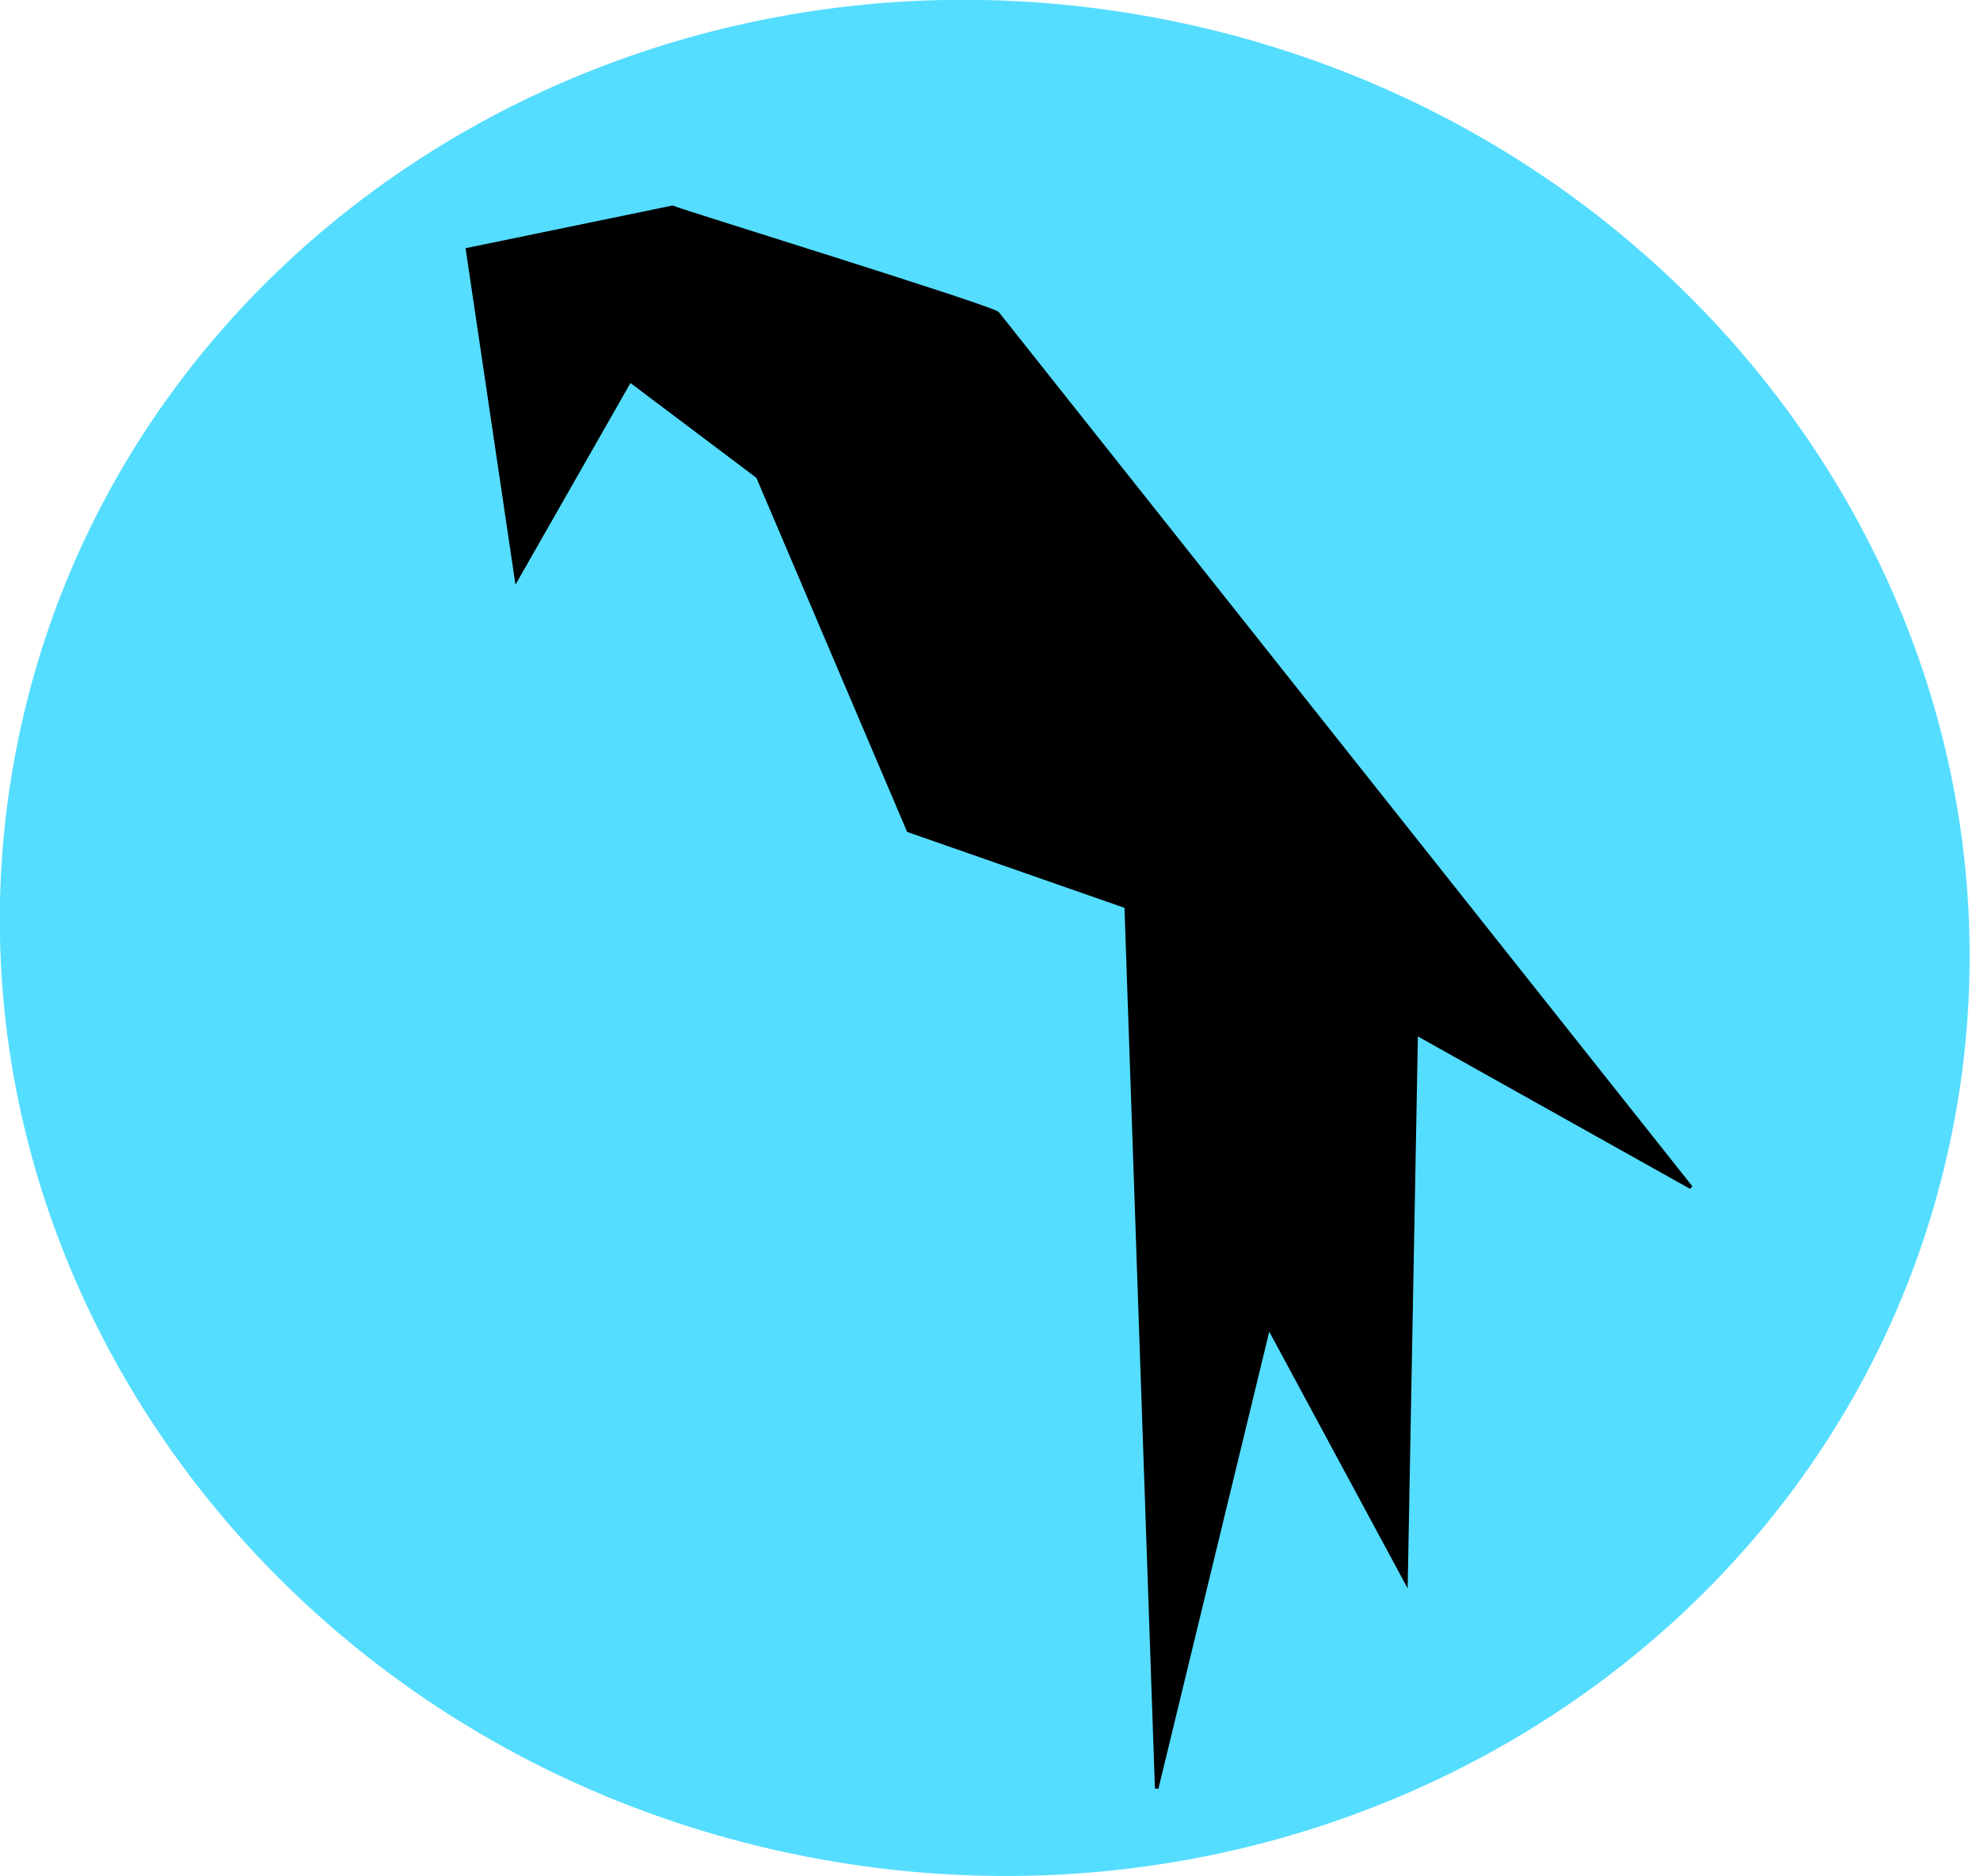
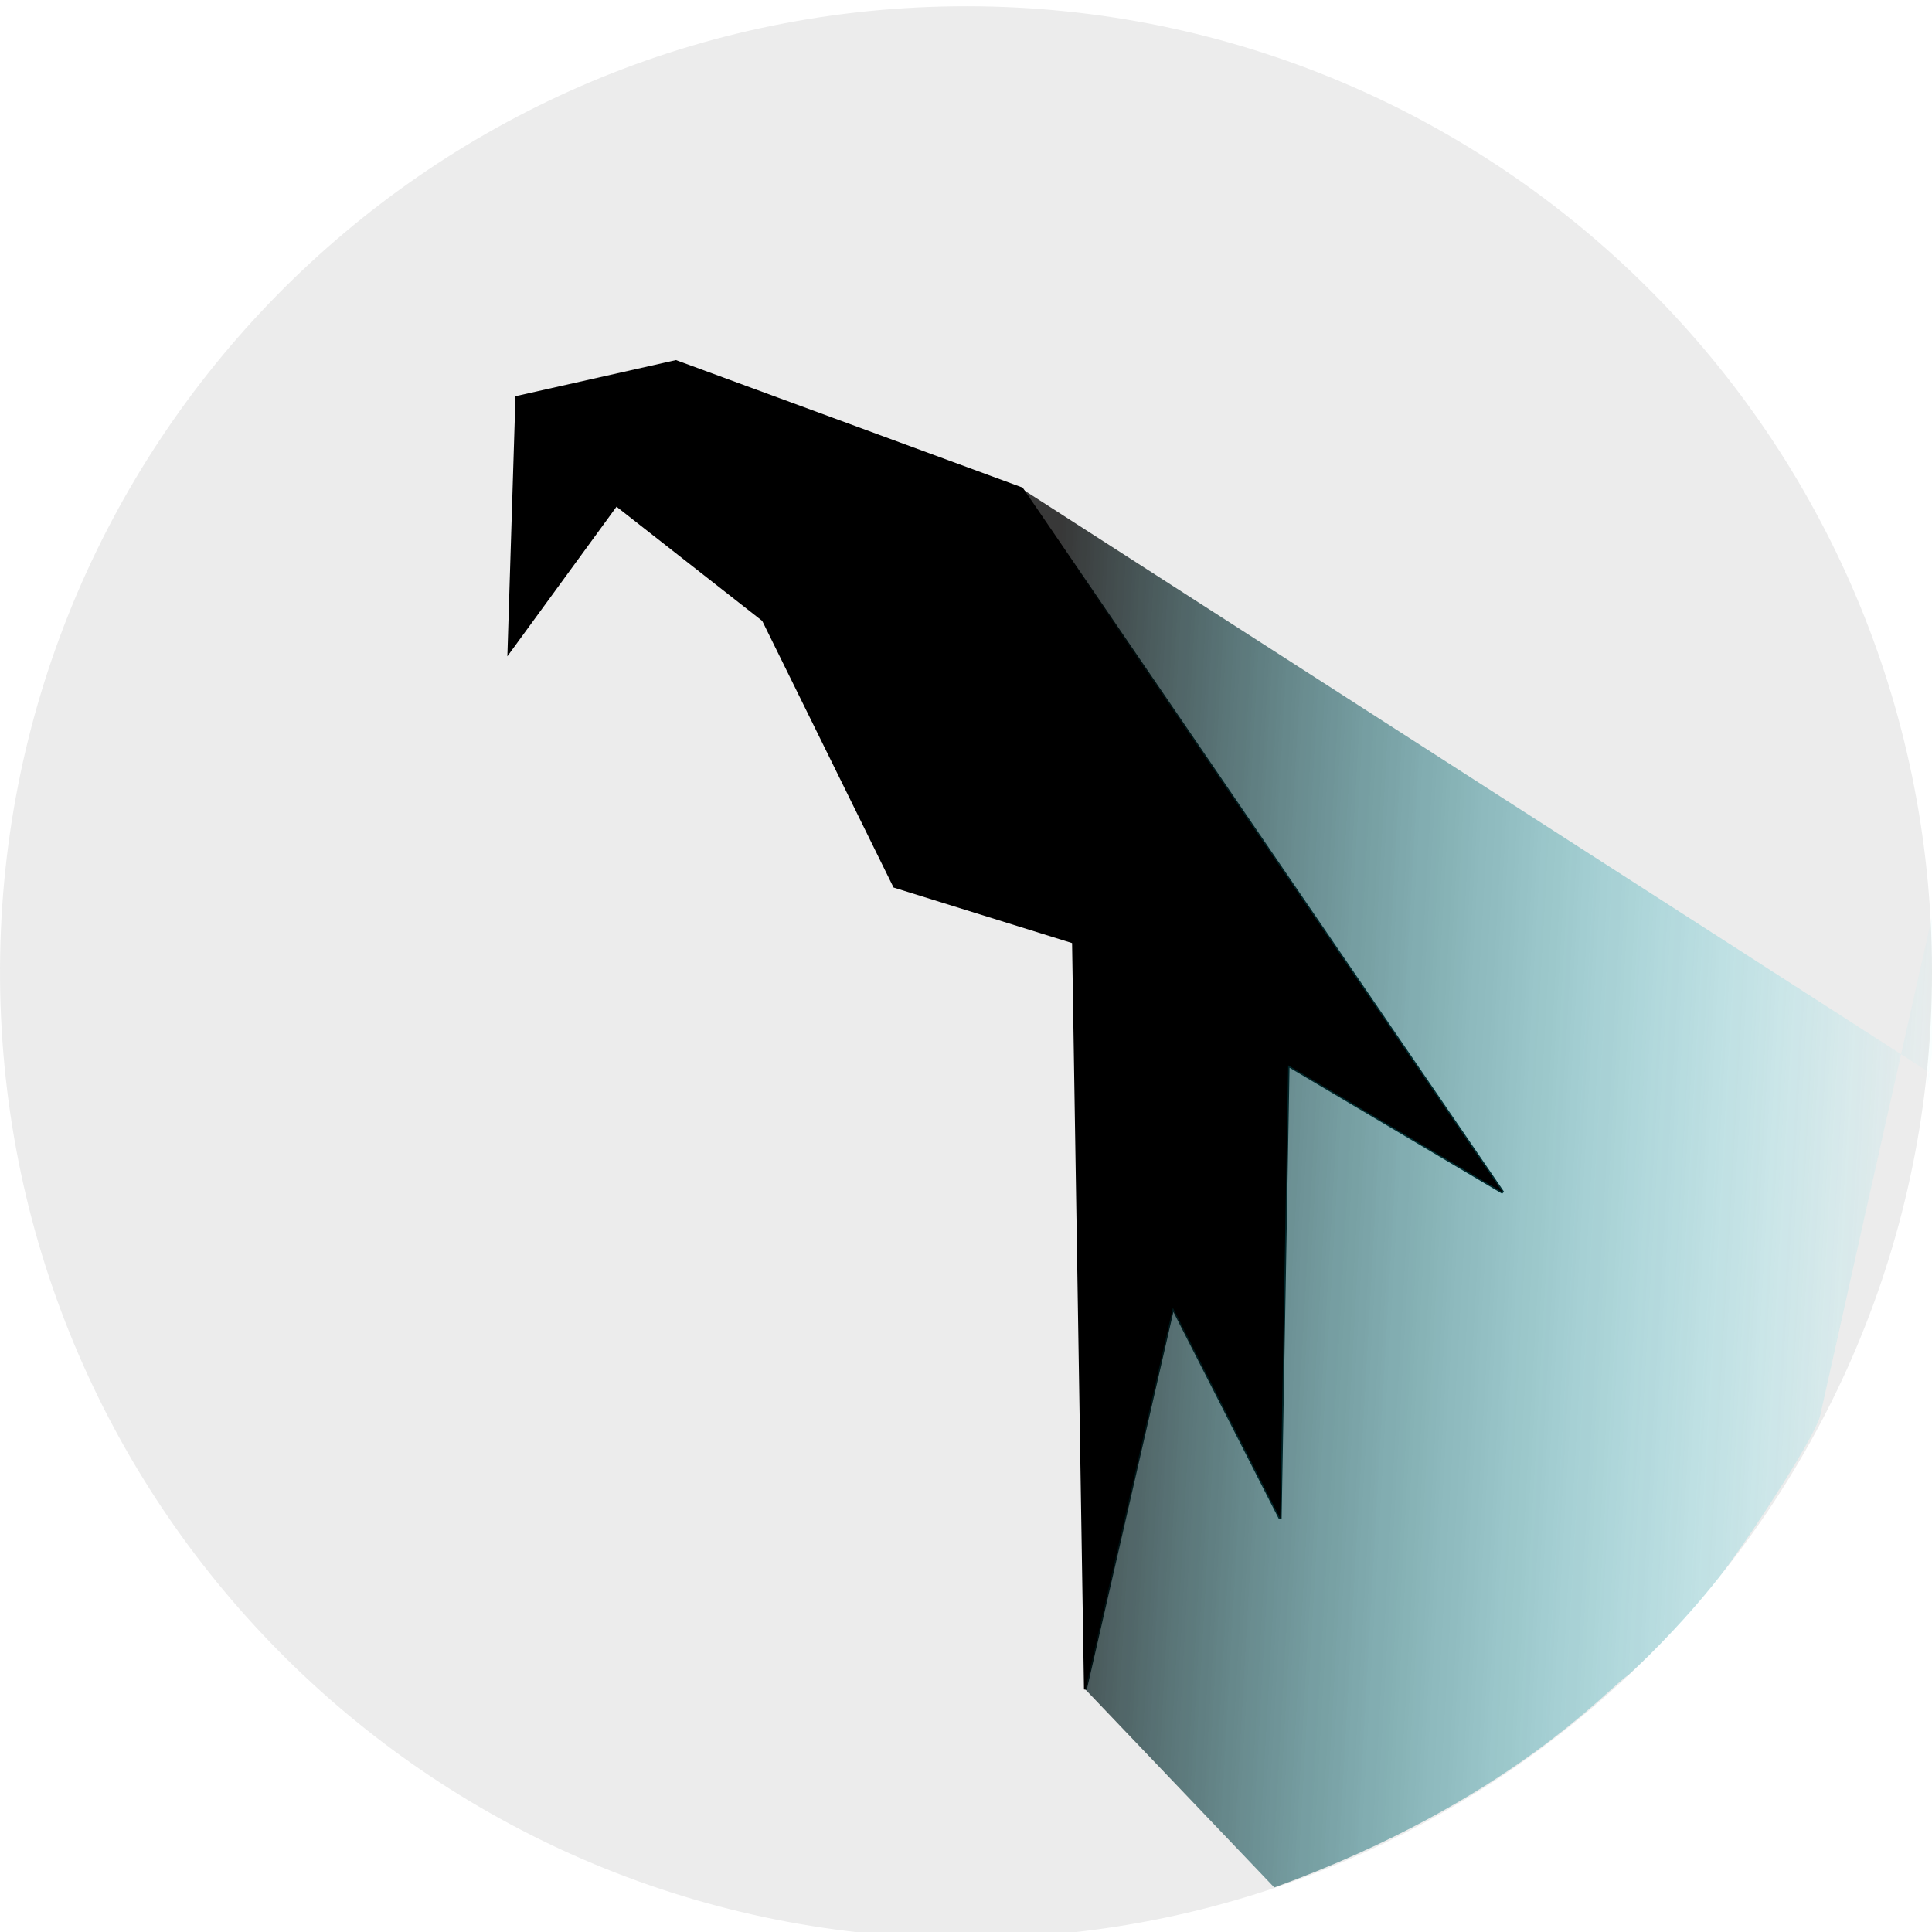
- <svg xmlns="http://www.w3.org/2000/svg" width="190.3mm" height="180.309mm" viewBox="0 0 190.3 180.309" version="1.1" id="svg8">
-   <defs id="defs2" />
-   <g id="layer1" transform="translate(-12.544,-57.92297)">
-     <path id="path21" style="fill:#55ddff;stroke:none;stroke-width:0.262;stroke-opacity:1" d="M 200.141,166.858 A 94.831,89.958 11.423 0 1 89.373,236.254 94.831,89.958 11.423 0 1 14.236,129.296 94.831,89.958 11.423 0 1 125.005,59.901 94.831,89.958 11.423 0 1 200.141,166.858 Z" />
-     <path style="fill:#000000;fill-opacity:1;stroke:#000000;stroke-width:0.337px;stroke-linecap:butt;stroke-linejoin:miter;stroke-opacity:1" d="m 57.48,81.914 4.701,31.702 10.907,-19.125 12.289,9.253 14.479,34.013 20.926,7.308 2.932,84.766 10.759,-44.37 13.205,24.496 0.978,-52.69 26.41,14.79 L 108.423,88.044 C 107.855,87.443 78.164,78.276 77.17,77.853 Z" id="path8217" />
+ <svg xmlns="http://www.w3.org/2000/svg" xmlns:ns1="http://www.openswatchbook.org/uri/2009/osb" xmlns:xlink="http://www.w3.org/1999/xlink" width="181.316mm" height="181.316mm" viewBox="0 0 181.316 181.316" version="1.1" id="svg4631">
+   <defs id="defs4625">
+     <linearGradient id="linearGradient8893">
+       <stop style="stop-color:#000000;stop-opacity:1;" offset="0" id="stop8889" />
+       <stop style="stop-color:#00e7fc;stop-opacity:0" offset="1" id="stop8891" />
+     </linearGradient>
+     <linearGradient id="linearGradient8856" ns1:paint="solid">
+       <stop style="stop-color:#000000;stop-opacity:1;" offset="0" id="stop8854" />
+     </linearGradient>
+     <linearGradient xlink:href="#linearGradient8893" id="linearGradient8895" x1="95.893" y1="114.052" x2="182.341" y2="118.93" gradientUnits="userSpaceOnUse" gradientTransform="translate(4e-6)" />
+   </defs>
+   <g id="layer1" transform="translate(-14.39774,-20.92775)">
+     <path style="opacity:1;fill:#ececec;fill-opacity:1;stroke:none;stroke-width:0.308;stroke-opacity:1" id="path7201" d="m 195.714,112.174 a 90.658,90.658 0 0 1 -90.323,90.657 90.658,90.658 0 0 1 -90.99,-89.988 90.658,90.658 0 0 1 89.652,-91.322 90.658,90.658 0 0 1 91.652,89.314" />
+     <path style="fill:#000000;fill-opacity:1;stroke:#000000;stroke-width:0.265px;stroke-linecap:butt;stroke-linejoin:miter;stroke-opacity:1" d="m 62.904,58.218 -0.746,23.88 10.074,-13.806 13.806,10.821 12.313,24.999 16.791,5.224 1.119,70.147 8.209,-35.82 10.074,19.776 0.746,-42.536 20.149,11.94 L 110.29,66.8 77.829,54.86 Z" id="path8217" />
+   </g>
+   <g id="layer3">
+     <path style="opacity:0.762;fill:url(#linearGradient8895);fill-opacity:1;stroke:none;stroke-width:0.265px;stroke-linecap:butt;stroke-linejoin:miter;stroke-opacity:1" d="m 95.893,45.872 45.148,66.043 -20.149,-11.94 -0.746,42.536 -10.074,-19.776 -8.209,35.82 17.728,18.583 c 22.269,-8.08 31.557,-18.966 33.201,-19.916 2.294,-2.095 6.497,-6.3 9.694,-10.735 2.531,-3.511 7.923,-11.788 8.342,-13.666 46.476,-208.366 6.014,-14.448 10.333,-32.118 z" id="path8887" />
+     <flowRoot xml:space="preserve" id="flowRoot10145" style="font-style:normal;font-weight:normal;font-size:40px;line-height:1.25;font-family:sans-serif;letter-spacing:0px;word-spacing:0px;fill:#000000;fill-opacity:1;stroke:none" transform="matrix(0.3721784,0,0,0.3104778,-6.813584,-16.98034)">
+       <flowRegion id="flowRegion10147">
+         <rect id="rect10149" width="142.903" height="164.8" x="61.08" y="363.757" />
+       </flowRegion>
+       <flowPara id="flowPara10151">ParrotOSpa</flowPara>
+     </flowRoot>
  </g>
</svg>
